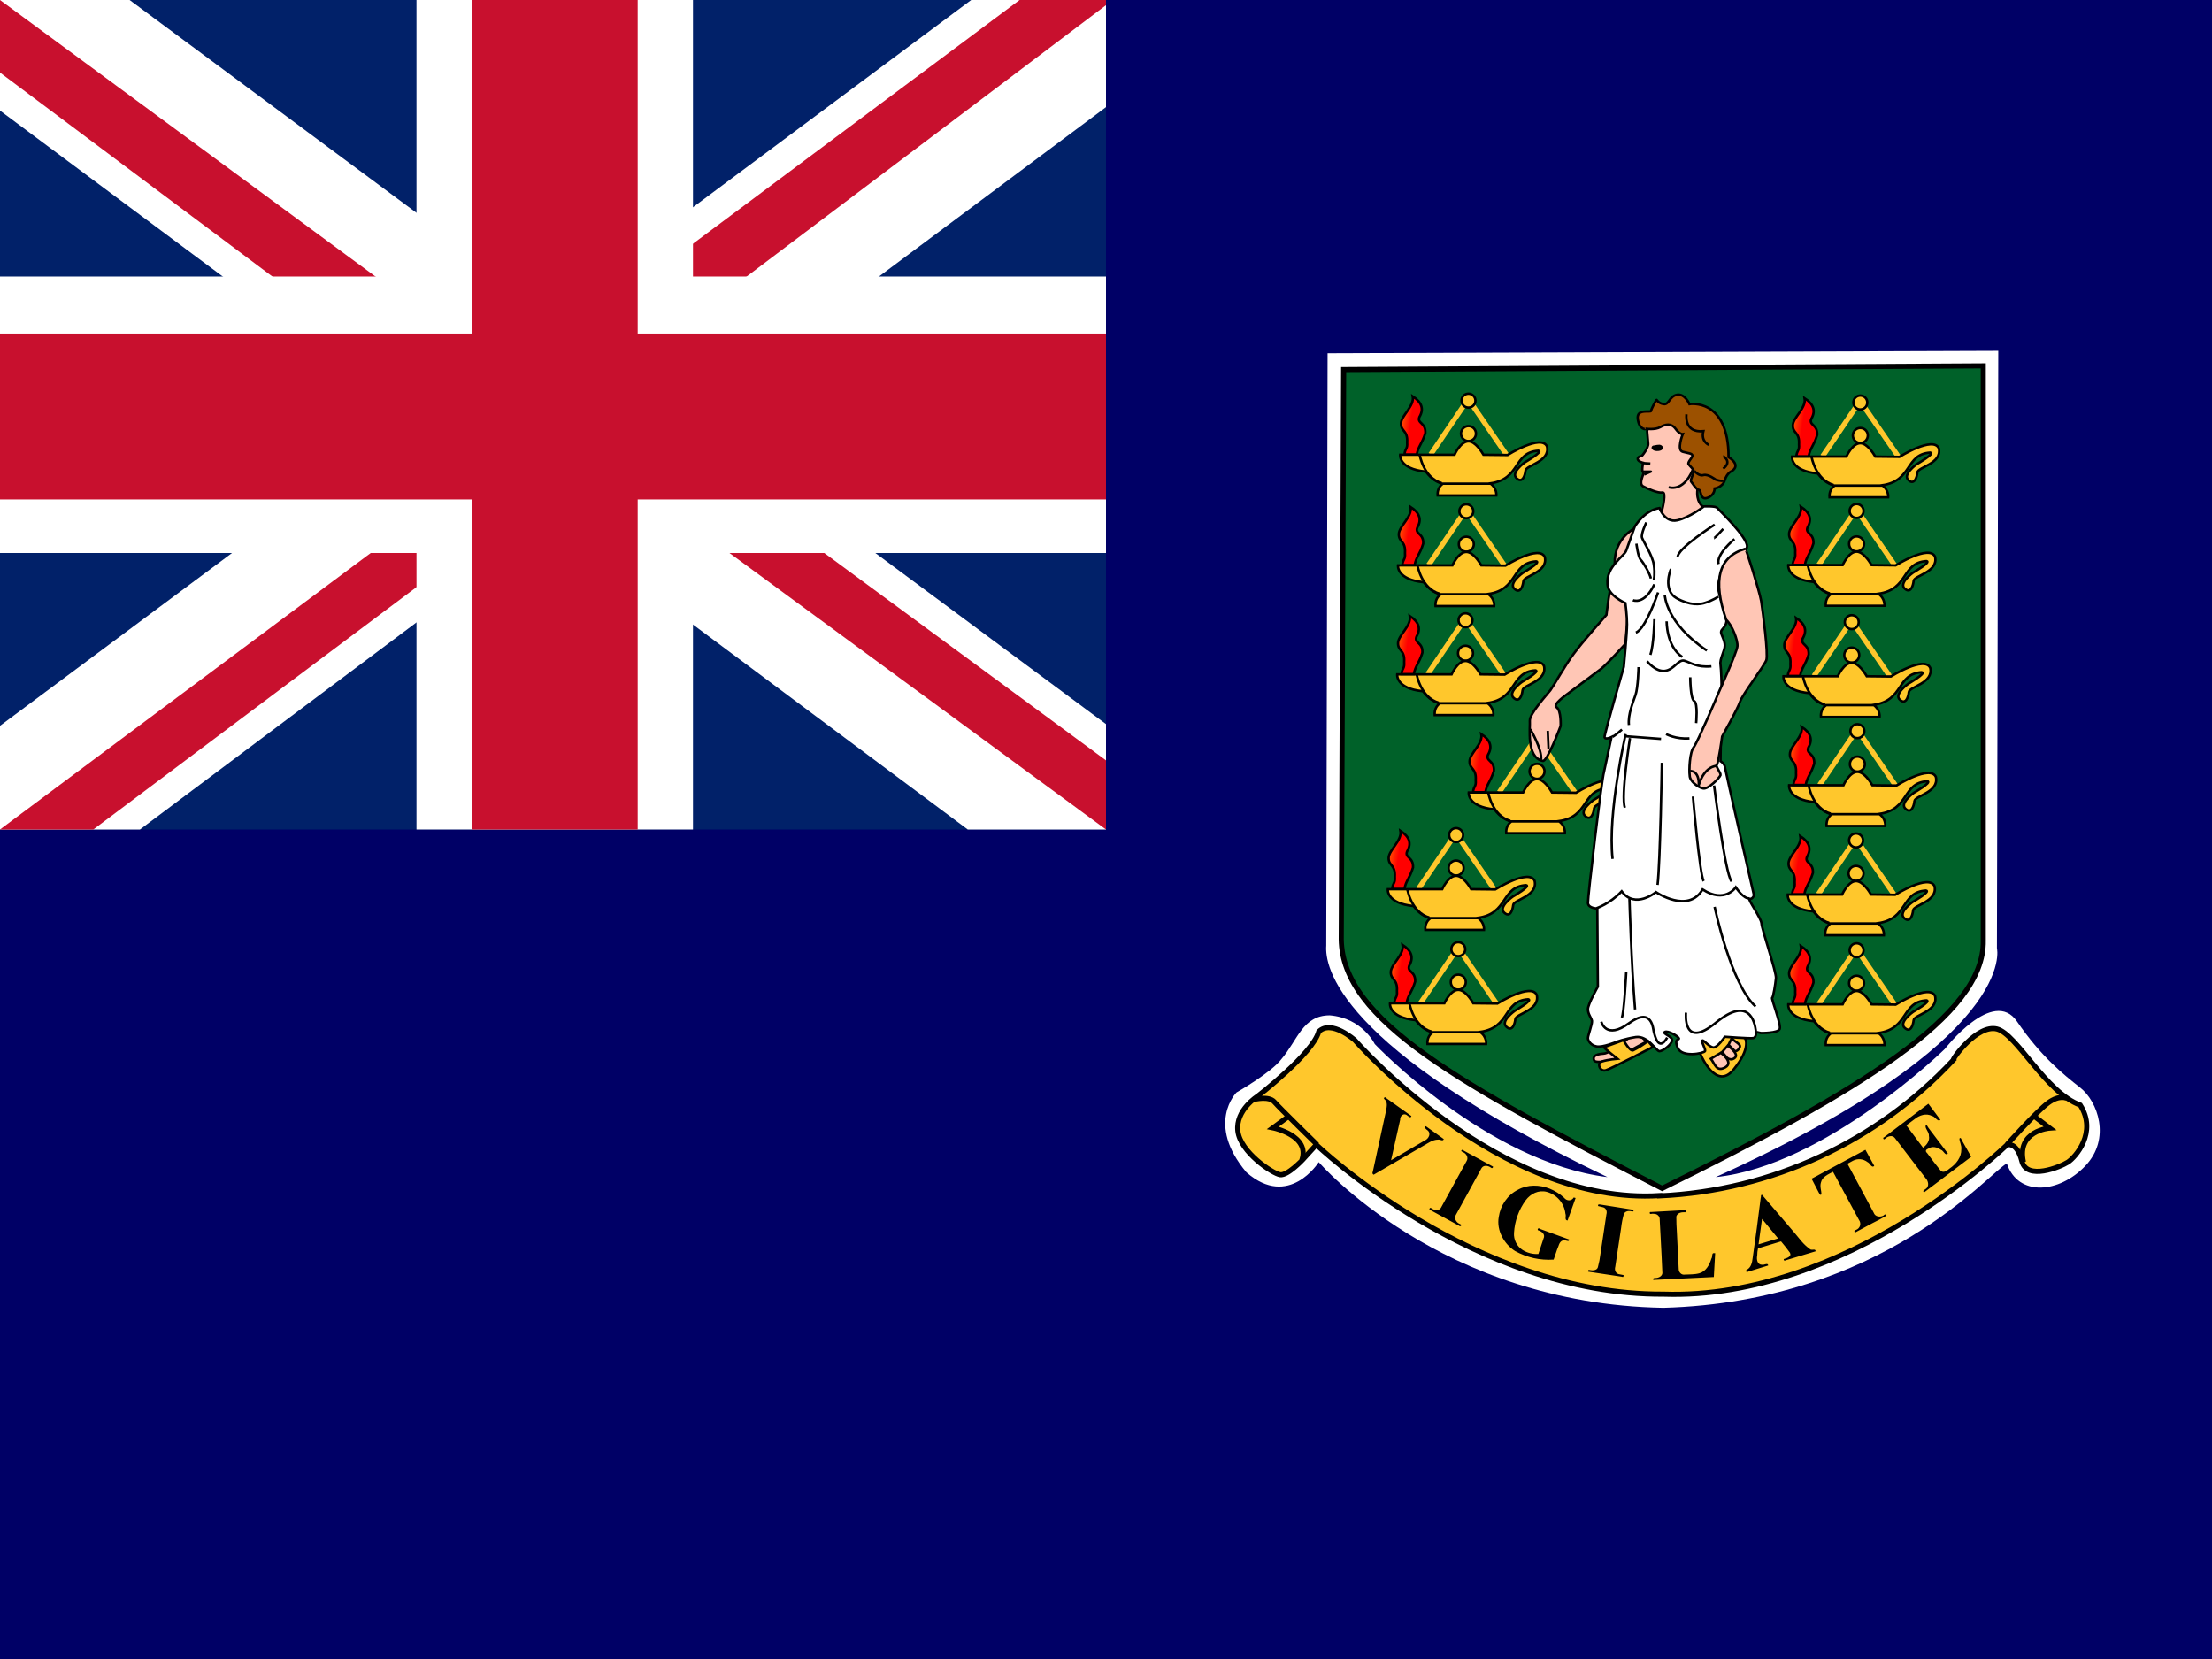
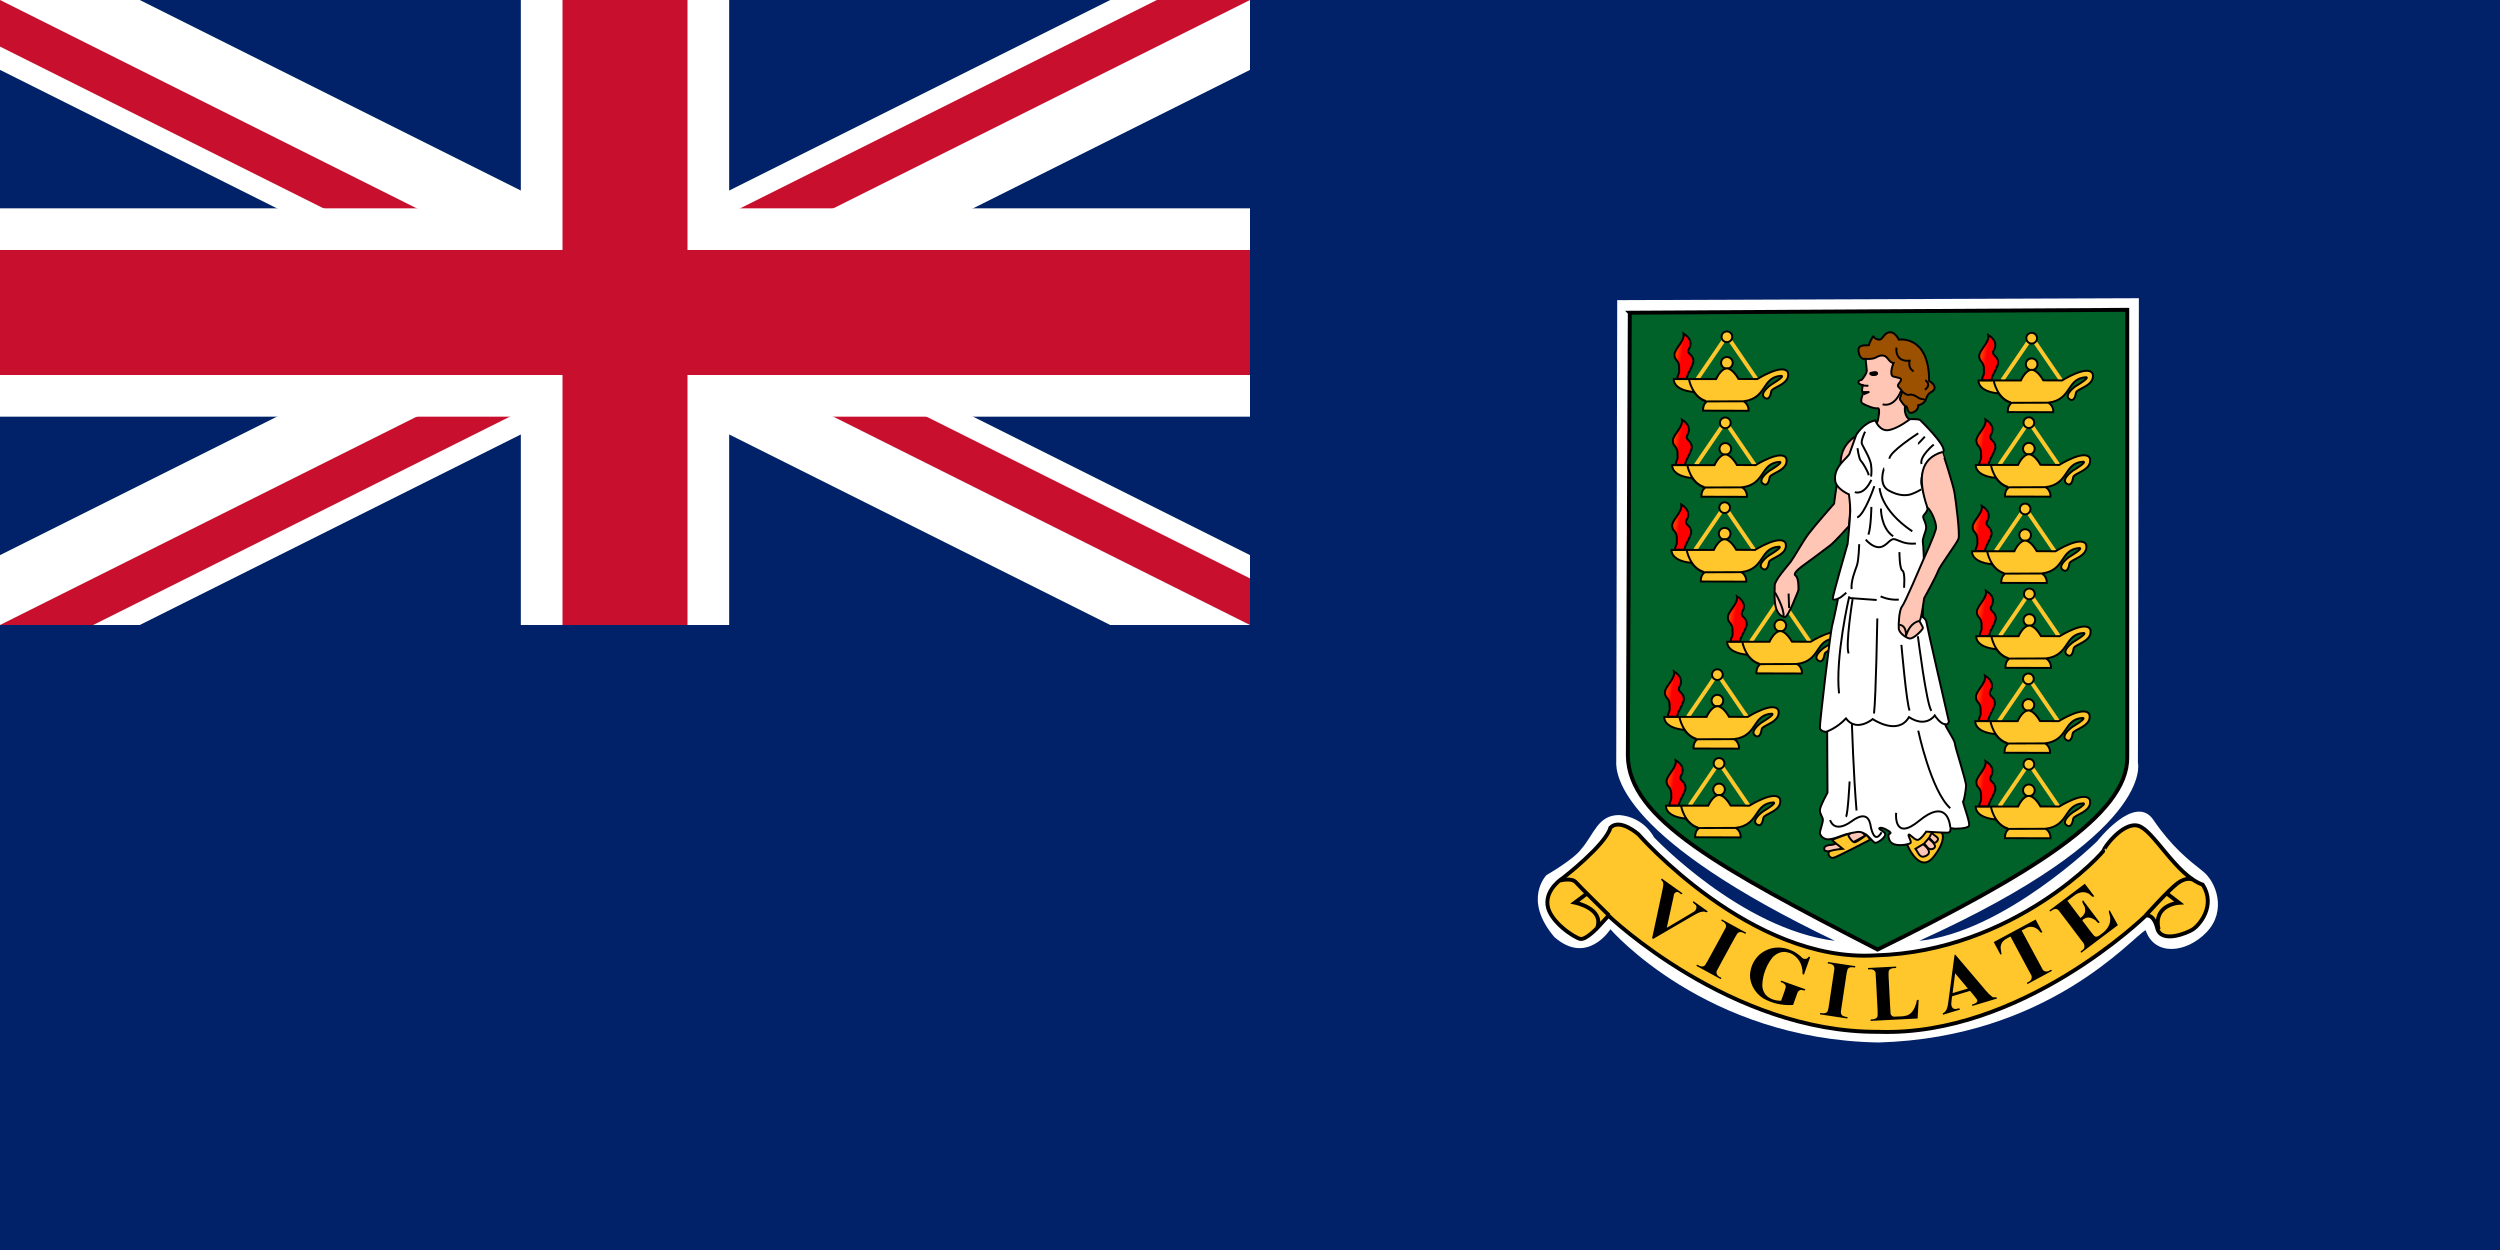
- <svg xmlns="http://www.w3.org/2000/svg" xmlns:xlink="http://www.w3.org/1999/xlink" id="flag-icons-vg" viewBox="0 0 640 480">
+ <svg xmlns="http://www.w3.org/2000/svg" xmlns:xlink="http://www.w3.org/1999/xlink" viewBox="0 0 1200 600">
  <defs>
-     <linearGradient id="vg-a" x1="103.1" x2="92.6" y1="111.3" y2="107.8" gradientTransform="matrix(.99614 0 0 2.25255 703.8 -75)" gradientUnits="userSpaceOnUse">
-       <stop offset="0" stop-color="red" />
-       <stop offset="1" stop-color="#ff0" />
+     <linearGradient id="b" gradientUnits="userSpaceOnUse" x1="103.083" y1="111.276" x2="92.551" y2="107.764" gradientTransform="matrix(.99614 0 0 2.25255 703.842 -75.047)">
+       <stop stop-color="red" offset="0" />
+       <stop stop-color="#ff0" offset="1" />
    </linearGradient>
+     <clipPath id="a">
+       <path d="M0 0v150h700v150H600zm600 0H300v350H0v-50z" />
+     </clipPath>
+     <clipPath id="d">
+       <path d="M0 0h1200v600H0z" />
+     </clipPath>
  </defs>
-   <path fill="#006" d="M0 0h640v480H0Z" />
-   <path fill="#012169" d="M0 0h320v240H0Z" />
-   <path fill="#fff" d="m37.5 0 122 90.5L281 0h39v31l-120 89.5 120 89V240h-40l-120-89.5L40.5 240H0v-30l119.5-89L0 32V0Z" />
-   <path fill="#c8102e" d="M212 140.5 320 220v20l-135.5-99.5Zm-92 10 3 17.5-96 72H0ZM320 0v1.5l-124.5 94 1-22L295 0ZM0 0l119.5 88h-30L0 21Z" />
-   <path fill="#fff" d="M120.5 0v240h80V0ZM0 80v80h320V80Z" />
-   <path fill="#c8102e" d="M0 96.5v48h320v-48zM136.5 0v240h48V0Z" />
-   <g transform="translate(-217.5 -9.4)scale(.77497)">
-     <path fill="#fff" d="m776.3 144 250.4-.9-.5 223s8.8 34-105 85.5c40.9-4.2 85.5-47.8 85.5-47.8s18.1-23.3 27-10.3 17.1 19.6 23.6 24.7 11.6 19 1.9 29.2c-9.8 10.3-25.1 11.6-29.3-.9-6.5 3.3-46.4 51.6-128.2 53.9C818.5 499 773 446 773 446s-11.1 17.7-27 3.8c-15.3-18.2-3.7-29.8-3.7-29.8s13-7.4 16.8-12.5c6-7 7.9-16.3 18-16.3 12.2 1 16.8 10.7 16.8 10.7s41.8 44.1 86.9 49.7c-101.7-48.8-105.5-79-105-86.4z" />
-     <path fill="#006129" stroke="#000" stroke-width="1.9" d="m782.3 150.1 238.8-1.4v214.6c.5 28-46.5 56.3-119.9 92.5-75.7-39-119.4-62.7-119.8-93z" />
-     <g id="vg-b" fill="#ffc72c" stroke="#000" stroke-width=".9">
-       <path fill="none" stroke="#ffc72c" stroke-width="1.9" d="m814.8 181.8 14-20.7 14.3 20.8" />
-       <path d="M831.7 174a2.8 2.8 0 1 1-5.6 0 2.8 2.8 0 0 1 5.6 0z" />
-       <path d="M817.4 197.1h21.9s.3-2.8-2.3-4.5c11.5-1.6 8.5-11.6 18-12.2 2 .3-5 4.3-5 4.3s-5.7 4-3 6.1c2 1.7 3-1 3.2-3s9.3-3.3 8-9c-2.1-4.7-14.7 3.2-14.7 3.2l-9-.1c-.6-1-3-5-5.6-5-3 0-5.2 5-5.2 5h-20.3s-.7 5.3 9.6 6.3c2.3 3 4.1 3.8 6.2 4.6q-2 1.6-1.8 4.3zm1.6-4.4h18.2" />
-       <path d="M810.7 182s1.4 8.5 8.2 10.5" />
-       <path fill="url(#vg-a)" d="M809.6 181.8c.6-3.2 1.9-3.8 3.2-8 .2-4-3.2-3.5-2.2-6q2.6-4.4-2.5-7.7c.7 3.7-4.4 7.2-4.4 10.2s2.6 2.4 2.3 7c.2 2.6-.7 2-1 4.5z" />
-       <path d="M831.5 161.7a2.6 2.6 0 1 1-5.2 0 2.6 2.6 0 0 1 5.2 0z" />
+   <path fill="#012169" d="M0 0h1200v600H0z" />
+   <path d="M0 0l600 300m0-300L0 300" stroke="#fff" stroke-width="60" clip-path="url(#d)" />
+   <path d="M0 0l600 300m0-300L0 300" stroke="#c8102e" stroke-width="40" clip-path="url(#a)" />
+   <path d="M300 0v350M0 150h700" stroke="#fff" stroke-width="100" />
+   <path d="M300 0v350M0 150h700" stroke="#c8102e" stroke-width="60" />
+   <path d="M0 300h600V0h600v600H0z" fill="#012169" />
+   <path fill="#fff" d="M776.26 144.068l250.401-.93-.465 222.993s8.827 33.913-104.992 85.48c40.882-4.181 85.48-47.85 85.48-47.85s18.119-23.228 26.946-10.22c8.826 13.007 17.188 19.511 23.692 24.621 6.504 5.11 11.614 19.048 1.859 29.268s-25.087 11.614-29.268-.93c-6.504 3.253-46.457 51.568-128.22 53.89-83.157-1.393-128.685-54.354-128.685-54.354s-11.15 17.654-26.945 3.717c-15.33-18.118-3.716-29.732-3.716-29.732s13.007-7.433 16.724-12.544c6.04-6.968 7.898-16.26 18.118-16.26 12.079.93 16.724 10.685 16.724 10.685s41.811 44.134 86.874 49.709c-101.736-48.783-105.453-78.98-104.988-86.413l.465-221.133z" />
+   <path fill="#006129" stroke="#000" stroke-width="1.887" d="M782.299 150.107l238.787-1.394v214.63c.465 27.874-46.457 56.213-119.858 92.449-75.724-39.024-119.394-62.716-119.858-92.913l.93-212.771z" />
+   <g id="c" fill="#ffc72c" stroke="#000" stroke-width=".944">
+     <path fill="none" stroke="#ffc72c" stroke-width="1.887" d="M814.794 181.829l14.095-20.701 14.164 20.744" />
+     <path d="M831.719 174.09a2.8 2.8 0 11-5.598.002 2.8 2.8 0 015.598-.002z" />
+     <path d="M817.444 197.119l21.852.062s.342-2.836-2.283-4.56c11.446-1.573 8.472-11.669 18.058-12.241 1.86.286-5.008 4.292-5.008 4.292s-5.779 4.078-3.147 6.152c2.09 1.646 3.004-1.001 3.29-3.004.286-2.003 9.3-3.29 8.012-9.014-2.146-4.72-14.736 3.148-14.736 3.148l-8.982-.05c-.56-1.008-3.035-5.05-5.592-5.07-3.033.111-5.17 5.12-5.17 5.12h-20.315s-.696 5.212 9.605 6.214c2.319 3.029 4.117 3.875 6.133 4.659-1.344 1.12-1.723 2.475-1.717 4.292zm1.573-4.435l18.2-.062m-26.536-10.669s1.456 8.513 8.176 10.529" />
+     <path fill="url(#b)" d="M809.561 181.841c.672-3.248 1.904-3.808 3.248-7.952.224-4.033-3.248-3.585-2.24-6.16 1.792-2.8.896-5.49-2.464-7.617.672 3.696-4.368 7.168-4.368 10.192 0 3.025 2.576 2.353 2.24 6.945.224 2.688-.672 2.016-.896 4.592h4.48z" />
+     <path d="M831.495 161.657a2.575 2.575 0 11-5.15.002 2.575 2.575 0 015.15-.002z" />
+   </g>
+   <use xlink:href="#c" x="-.772" y="41.304" />
+   <use xlink:href="#c" x="-1.089" y="82.013" />
+   <use xlink:href="#c" x="25.627" y="126.099" />
+   <use xlink:href="#c" x="-4.574" y="162.163" />
+   <use xlink:href="#c" x="-3.782" y="204.773" />
+   <use xlink:href="#c" x="146.28" y=".672" />
+   <use xlink:href="#c" x="144.936" y="41.218" />
+   <use xlink:href="#c" x="143.144" y="82.661" />
+   <use xlink:href="#c" x="145.16" y="123.431" />
+   <use xlink:href="#c" x="144.712" y="164.201" />
+   <use xlink:href="#c" x="144.936" y="205.195" />
+   <g fill="#ffc6b5" stroke="#000" stroke-width=".944">
+     <path fill="#ffc72c" d="M915.843 406.315s5.702 13.147 12.197 5.069c6.494-8.079 4.118-11.563 4.118-11.563l-14.573-7.92-4.276 9.028 2.534 5.386z" />
+     <path d="M928.357 404.572s.95.159 1.742-1.267-1.742-2.06-2.85-3.643l-1.268 2.534 2.376 2.376zm-32.948-3.485l-12.83 6.97s-6.337 1.267-6.812 0c-.475-1.268.159-2.376 3.485-2.535 3.327-.158 12.355-8.395 12.355-8.395l3.802 3.96zm.159-227.938s.317 3.01.475 4.594c.159 1.584-2.534 4.91-2.693 4.752s-1.425.158-1.267 1.108c.159.95 2.06 1.268 2.06 1.268s-.793 3.326 0 3.484c.791.159-2.06 4.277 0 5.386 2.059 1.109 5.543 2.534 7.127 2.218 1.584-.317 0 6.177 0 6.177l-4.435 9.504 24.394-2.534-5.069-8.079s-2.376-1.584-1.742-6.177c.633-4.594-.317-25.344-.317-25.344l-17.424-2.376-1.109 6.019zm-4.436 36.115s-7.92 3.643-7.603 13.464c-2.06 9.504-3.168 19.008-3.168 19.008s-9.346 10.613-12.197 14.415c-2.851 3.801-7.128 11.563-8.712 13.622-1.584 2.06-7.762 8.87-7.603 11.405.158 2.534-1.426 13.78 4.752 15.048 1.584.633 6.653-12.99 6.653-12.99s.316-5.86-1.426-6.969c-1.742-1.108 3.802-4.91 3.802-4.91s10.612-7.762 12.988-9.663c2.376-1.9 8.87-9.187 8.87-9.187l3.644-43.243z" />
+     <path fill="#fff" d="M900.161 201.82s2.06 5.544 6.653 4.594c4.594-.95 9.98-5.228 9.98-5.228s4.276-.158 4.91.476c.633.633 11.563 11.246 11.246 14.572-.317 3.327-5.069 2.376-6.811 4.594-1.743 2.218-4.594 7.762-3.802 11.88.792 4.119 3.168 9.504 2.851 11.563-.316 2.06-2.059 2.693-2.059 3.802s1.426 3.01 1.426 5.069c0 2.06-1.901 5.069-1.584 7.128.317 2.06.475 8.078.475 8.078l-.475 27.879s1.584.95 1.742 2.534c.159 1.584 10.771 47.679 10.771 47.679s-.475 1.425-1.584 1.267c-1.108-.159 4.277 7.128 4.436 9.187.158 2.06 5.544 18.216 5.385 20.434-.158 2.217-.95 7.128-1.425 7.286-.476.158 3.484 10.138 2.85 11.722-.633 1.584-7.127 1.425-7.127 1.425l-1.743-.316s.159 2.059-1.108 2.217-10.613-.475-10.613-.475-2.693 4.118-4.277 3.96c-1.584-.158-3.643-3.01-4.119-2.534-.475.475 1.426 3.167.95 3.96-.474.792-8.553 2.534-10.137-1.268-1.584-3.801.95-2.85.476-3.643-.476-.792-4.119-2.851-5.228-2.217-1.109.633 2.852 1.584 2.693 3.168-.158 1.584-3.485 3.96-4.752 3.96s-4.277-5.861-8.712-5.228c-4.435.634-7.286 1.743-7.286 1.743s-5.228 2.217-7.445 1.742c-2.218-.475-3.168-2.218-3.168-3.168 0-.95 1.584-5.069 1.425-6.336s-1.425-2.534-1.425-4.435c0-1.9 3.643-8.395 3.643-8.395l-.158-29.146s-3.327 0-3.485-2.06 5.069-46.094 5.86-48.945c.793-2.851 2.852-12.989 2.852-12.989s-2.376 1.109-2.535 0c-.158-1.109 7.128-26.294 7.128-26.294s1.268-12.514 1.268-15.84c0-3.327-.634-7.92-.634-7.92s-6.503-2.753-6.653-6.97c-.595-6.709 6.178-10.454 6.97-12.672l3.168-8.87s3.485-6.02 9.187-6.97z" />
+     <path fill="#ffc72c" d="M897.785 402.988s-15.365 8.079-17.582 8.712c-2.218.634-3.644-2.693-1.426-3.326 2.218-.634 5.702-.95 5.702-.95s-5.227-4.12-5.068-4.278c.158-.158 7.128-2.692 7.286-2.692s2.218 4.118 3.643 3.801c1.426-.317 5.544-3.484 5.544-3.484s2.218 2.534 1.901 2.217z" />
+     <path d="M919.432 407.423c1.453 1.874 2.02 5.123 5.347 3.222 3.327-1.9-1.704-5.428-1.704-5.428l-3.643 2.206z" />
+     <path d="M925.505 407.106s1.584 1.267 3.01-.158-2.852-4.436-2.852-4.436l-2.059 2.376 1.901 2.218zm6.812-190.146c.158 0 5.227 15.682 5.86 19.642.634 3.96 2.694 19.8 1.902 22.017-.792 2.218-8.87 12.83-9.821 15.523-.95 2.693-6.653 12.99-6.653 12.99s-1.426 10.137-2.06 10.612c-.633.476 1.636 2.964 1.426 3.802-.314.943-4.593 5.386-6.494 4.91-1.9-.475-4.91-2.693-5.069-4.752s.158-8.87 1.584-10.612c1.426-1.743 8.87-19.325 9.346-20.434.475-1.109 6.81-14.89 6.97-17.266.158-2.376-1.972-7.87-4.212-9.886-4.985-14.673-3.026-23.522 7.221-26.546z" />
+     <path fill="#9c5100" d="M895.092 172.199s3.485.475 5.386-.634c1.9-1.108 4.118-1.584 5.702.634 1.584 2.218 2.693 2.06 2.693 2.06s-2.376 5.86 0 6.494c2.376.633 3.485.633 3.643 1.425.159.792-2.06 2.535-1.426 3.327.634.792 1.743 1.742 1.901 2.376.159.633-1.425 3.326-.95 3.96.475.633 1.9 3.168 2.851 3.168.95 0 .317 3.96 3.168 3.01s2.693-3.486 2.693-3.486 3.01-.475 3.802-3.168c.791-2.692 2.692-3.326 2.692-3.326s3.802-2.06-1.267-5.227c0-22.176-14.573-19.8-14.573-19.8s-1.742-3.96-4.593-3.485-3.01 3.802-5.07 3.485c-2.058-.317-2.533-1.743-2.692-1.584-.158.158-1.9 3.326-1.9 4.118 0 .792-5.545-1.109-5.07 3.01.476 4.118 3.168 3.96 3.01 3.643z" />
+     <g fill="none">
+       <path d="M920.753 207.997s-14.098 9.029-13.78 12.197m16.948-10.613s-3.168 3.485-3.326 3.485m7.603.317s-6.97 5.702-5.86 9.346m-27.087-15.524s-2.06 4.277-1.584 5.702c.475 1.426 3.96 6.812 4.435 10.138.475 3.326 0 5.703 0 5.703m-6.494-13.623s.634 5.069 1.584 6.02c.95.95 3.485 5.226 3.802 6.969m-6.653 8.078s4.118 2.06 7.92-5.86m6.177-5.544c-.158 0-3.01 7.762 2.06 10.613 5.068 2.851 8.87 2.534 11.087 1.742 2.218-.792 4.594-2.217 4.594-2.217m-19.958-.634s.317 10.455 15.682 20.75m-15.049-10.93s-.158 9.187 5.86 13.306m-9.028-24.077s-4.594 13.622-8.237 15.048m6.812-5.069s-.158 9.82-1.426 13.306m-1.267 2.376s3.168 3.96 6.653 3.643c3.485-.316 4.91-4.435 7.286-3.801 2.376.633 4.594 2.534 10.138 2.059m-7.92 4.118s0 8.078 1.426 8.87.792 8.237.792 8.237M892.4 261.22s-.158 7.603-1.109 10.296c-.95 2.693-2.851 7.287-2.534 11.247m-6.02 4.434c.792-.317 3.485-2.693 3.485-2.693m1.426 1.743s-6.811 29.146-4.91 46.57m6.494-45.144s-3.485 21.86-1.9 25.978m.157-26.612c.158 0 13.306.95 13.306.95m1.901-1.742s3.643 1.9 8.712 1.584m-10.296 9.029s-.634 37.383-1.584 45.62m21.067-37.067s4.118 32.789 6.494 35.798m-14.414-31.679s2.534 28.987 3.96 31.522m-39.917 10.137s4.91-1.584 9.345-6.336c5.07 6.811 12.831.317 12.831.317s12.038 8.237 17.424-.95c8.237 5.385 12.355-.793 12.355-.793s3.01 4.594 5.228 4.119m-13.148 3.168s6.178 28.987 15.365 37.224m-47.203-40.234s.792 24.235 2.218 41.342m-3.327-13.938s-.792 15.84-1.743 16.949m-7.603 1.583s1.742 6.811 10.454.475 8.87 2.376 9.188 3.327c.316.95 1.742 7.761 5.068 2.059m6.971-9.345s-1.426 14.097 11.088 3.801c12.514-10.295 14.573-.158 14.89 3.01m-25.82-230.156s-1.109 6.97 6.336 6.336c-.95 3.802 1.9 5.069 1.9 5.069m5.545 4.277c.159 0 3.326 2.06-.158 4.594m-10.613.95s1.584 1.9 3.326 1.426c1.743-.475 4.594 1.742 4.594 1.742s2.376.792 2.693.317m-20.276 2.534s5.386 2.06 8.87-6.494m-18.849-2.535l3.168.158m-38.312 99.737l.248 6.942m-6.758-7.457s4.45 7.443 4.079 11.41" />
+       <path stroke-linejoin="round" d="M894.142 188.197h2.851l-2.534 1.109m17.206 110.656s3.328-.35 3.223 5.206c2.125-6.902 6.446-7.066 6.446-7.066" />
+       <path stroke-width="1.699" stroke-linejoin="round" d="M898.102 179.327c.475 0 2.217-.634 2.534-.158.317.475-1.9.792-2.534.158z" />
    </g>
-     <use xlink:href="#vg-b" width="100%" height="100%" x="-.8" y="41.3" />
-     <use xlink:href="#vg-b" width="100%" height="100%" x="-1.1" y="82" />
-     <use xlink:href="#vg-b" width="100%" height="100%" x="25.6" y="126.1" />
-     <use xlink:href="#vg-b" width="100%" height="100%" x="-4.6" y="162.2" />
-     <use xlink:href="#vg-b" width="100%" height="100%" x="-3.8" y="204.8" />
-     <use xlink:href="#vg-b" width="100%" height="100%" x="146.3" y=".7" />
-     <use xlink:href="#vg-b" width="100%" height="100%" x="144.9" y="41.2" />
-     <use xlink:href="#vg-b" width="100%" height="100%" x="143.1" y="82.7" />
-     <use xlink:href="#vg-b" width="100%" height="100%" x="145.2" y="123.4" />
-     <use xlink:href="#vg-b" width="100%" height="100%" x="144.7" y="164.2" />
-     <use xlink:href="#vg-b" width="100%" height="100%" x="144.9" y="205.2" />
-     <g fill="#ffc6b5" stroke="#000" stroke-width=".9">
-       <path fill="#ffc72c" d="M915.8 406.3s5.7 13.2 12.2 5c6.5-8 4.2-11.5 4.2-11.5l-14.6-7.9-4.3 9z" />
-       <path d="M928.4 404.6s1 .1 1.7-1.3c.8-1.4-1.7-2-2.9-3.6l-1.2 2.5zm-33-3.6-12.8 7s-6.4 1.3-6.8 0c-.5-1.2.1-2.3 3.5-2.5 3.3-.1 12.3-8.4 12.3-8.4l3.8 4zm.2-227.9.4 4.6c.2 1.6-2.5 5-2.6 4.8s-1.5.2-1.3 1.1 2 1.3 2 1.3-.7 3.3 0 3.5c.8.1-2 4.2 0 5.3 2.1 1.1 5.6 2.6 7.2 2.3s0 6.1 0 6.1l-4.5 9.5 24.4-2.5-5-8s-2.4-1.7-1.8-6.3c.7-4.5-.3-25.3-.3-25.3l-17.4-2.4zm-4.5 36.2s-7.9 3.6-7.6 13.4c-2 9.5-3.1 19-3.1 19s-9.4 10.6-12.2 14.5c-2.9 3.8-7.2 11.5-8.7 13.6-1.6 2-7.8 8.8-7.7 11.4.2 2.5-1.4 13.8 4.8 15 1.6.7 6.7-13 6.7-13s.3-5.8-1.5-7c-1.7-1 3.8-4.8 3.8-4.8l13-9.7c2.4-2 8.9-9.2 8.9-9.2z" />
-       <path fill="#fff" d="M900.2 201.8s2 5.6 6.6 4.6 10-5.2 10-5.2 4.3-.2 4.9.5 11.6 11.2 11.2 14.5c-.3 3.4-5 2.4-6.8 4.6s-4.6 7.8-3.8 12c.8 4 3.2 9.4 2.9 11.5s-2 2.7-2 3.8 1.4 3 1.4 5c0 2.1-2 5.1-1.6 7.2.3 2 .4 8 .4 8l-.4 28s1.6.9 1.7 2.5c.2 1.5 10.8 47.6 10.8 47.6s-.5 1.5-1.6 1.3 4.3 7.1 4.4 9.2 5.6 18.2 5.4 20.4-1 7.2-1.4 7.3c-.5.2 3.5 10.2 2.8 11.7-.6 1.6-7 1.5-7 1.5l-1.8-.4s.1 2.1-1.1 2.3-10.6-.5-10.6-.5-2.7 4.1-4.3 4c-1.6-.2-3.7-3-4.1-2.6-.5.5 1.4 3.2 1 4-.6.8-8.6 2.5-10.2-1.3s1-2.8.4-3.6c-.4-.8-4-2.9-5.2-2.3-1 .7 2.9 1.6 2.7 3.2s-3.5 4-4.7 4-4.3-5.9-8.8-5.3c-4.4.7-7.2 1.8-7.2 1.8s-5.3 2.2-7.5 1.7c-2.2-.4-3.2-2.2-3.2-3.1 0-1 1.6-5.1 1.5-6.4-.2-1.2-1.5-2.5-1.5-4.4s3.7-8.4 3.7-8.4l-.2-29.2s-3.3 0-3.5-2c-.1-2 5.1-46.1 6-49l2.8-13s-2.4 1.2-2.6 0c-.1-1 7.2-26.2 7.2-26.2s1.2-12.6 1.2-15.9-.6-7.9-.6-7.9-6.5-2.8-6.7-7c-.6-6.7 6.2-10.4 7-12.6l3.2-9s3.5-6 9.2-6.9z" />
-       <path fill="#ffc72c" d="M897.8 403s-15.4 8-17.6 8.7-3.6-2.7-1.4-3.3c2.2-.7 5.7-1 5.7-1s-5.2-4.1-5-4.3l7.2-2.6c.2 0 2.2 4 3.6 3.8a31 31 0 0 0 5.6-3.5z" />
-       <path d="M919.4 407.4c1.5 1.9 2 5.1 5.4 3.2 3.3-1.9-1.7-5.4-1.7-5.4z" />
-       <path d="M925.5 407.1s1.6 1.3 3-.2c1.4-1.4-2.8-4.4-2.8-4.4l-2.1 2.4zm6.8-190.1c.2 0 5.2 15.6 5.9 19.6.6 4 2.7 19.8 1.9 22s-8.9 12.8-9.8 15.5-6.7 13-6.7 13-1.4 10.2-2 10.6 1.6 3 1.4 3.8c-.3 1-4.6 5.4-6.5 5s-5-2.7-5-4.8c-.3-2 0-8.9 1.5-10.6 1.4-1.8 8.9-19.3 9.3-20.4.5-1.2 6.8-15 7-17.3s-2-7.9-4.2-9.9c-5-14.7-3-23.5 7.2-26.5z" />
-       <path fill="#9c5100" d="M895 172.2s3.6.5 5.5-.6 4.1-1.6 5.7.6 2.7 2 2.7 2-2.4 6 0 6.6c2.3.6 3.5.6 3.6 1.4s-2 2.5-1.4 3.3 1.7 1.7 1.9 2.4-1.4 3.3-1 4c.5.6 2 3.1 2.9 3.1 1 0 .3 4 3.2 3 2.8-1 2.7-3.5 2.7-3.5s3-.4 3.8-3.1 2.6-3.4 2.6-3.4 3.8-2-1.2-5.2c0-22.2-14.6-19.8-14.6-19.8s-1.7-4-4.6-3.5-3 3.8-5 3.5c-2.1-.3-2.6-1.7-2.7-1.6-.2.2-2 3.4-2 4.1 0 .8-5.5-1-5 3 .5 4.2 3.2 4 3 3.7z" />
-       <g fill="none">
-         <path d="M920.8 208s-14.1 9-13.8 12.2m17-10.6s-3.2 3.5-3.4 3.5m7.6.3s-7 5.7-5.9 9.3m-27-15.5s-2.1 4.3-1.6 5.7 4 6.8 4.4 10.1c.5 3.4 0 5.7 0 5.7m-6.5-13.6s.6 5 1.6 6 3.5 5.3 3.8 7m-6.7 8.1s4.2 2 8-5.9m6.1-5.5c-.1 0-3 7.7 2.1 10.6s8.9 2.5 11 1.7c2.3-.7 4.7-2.2 4.7-2.2m-20-.6s.3 10.4 15.7 20.7m-15-10.9s-.2 9.2 5.8 13.3m-9-24.1s-4.6 13.7-8.3 15m6.9-5s-.2 9.8-1.5 13.3m-1.2 2.4s3.1 4 6.6 3.6 5-4.4 7.3-3.8c2.4.7 4.6 2.6 10.1 2.1m-7.9 4.1s0 8.1 1.5 8.9c1.4.8.7 8.2.7 8.2m-21.5-20.9s-.2 7.6-1.1 10.3-2.9 7.3-2.5 11.3m-6.1 4.4c.8-.3 3.5-2.7 3.5-2.7m1.4 1.7s-6.8 29.2-4.9 46.6m6.5-45.1s-3.5 21.8-1.9 26m.2-26.7 13.3 1m1.9-1.8s3.6 2 8.7 1.6m-10.3 9.1s-.6 37.3-1.6 45.6m21.1-37.1s4.1 32.8 6.5 35.8m-14.4-31.7s2.5 29 4 31.6m-40 10.1s5-1.6 9.4-6.3c5 6.8 12.8.3 12.8.3s12 8.2 17.4-1c8.3 5.4 12.4-.8 12.4-.8s3 4.6 5.2 4.1m-13.1 3.2s6.1 29 15.3 37.2" />
-         <path d="M889 347.7s.7 24.2 2.1 41.3m-3.3-13.9s-.8 15.8-1.7 17m-7.6 1.5s1.7 6.9 10.4.5c8.7-6.3 8.9 2.4 9.2 3.3.3 1 1.7 7.8 5 2.1m7-9.3s-1.4 14 11.1 3.8c12.5-10.3 14.6-.2 15 3m-25.9-230.2s-1.1 7 6.3 6.3c-1 3.9 2 5.1 2 5.1m5.4 4.3c.2 0 3.4 2 0 4.6m-10.7.9s1.6 2 3.3 1.5c1.8-.5 4.6 1.7 4.6 1.7s2.4.8 2.7.3m-20.3 2.5s5.4 2.1 9-6.4m-18.9-2.6 3.1.2M858.5 285l.3 6.9m-6.8-7.5s4.5 7.5 4 11.4" />
-         <path stroke-linejoin="round" d="M894.1 188.2h2.9l-2.5 1.1M911.7 300s3.3-.4 3.2 5.2c2.1-7 6.4-7.1 6.4-7.1" />
-         <path stroke-linejoin="round" stroke-width="1.7" d="M898.1 179.3c.5 0 2.2-.6 2.5-.1.4.4-1.9.8-2.5.1z" />
-       </g>
-     </g>
-     <g fill="none" stroke="#000" stroke-width="1.9">
-       <path fill="#ffc72c" d="M900.3 458.6a160 160 0 0 0 109.6-50.7c-.4-.4 8.9-13.4 16.3-11.6s18.1 23.7 31.1 28.4c6.5 10.2-1.8 19.5-4.6 21.3s-15.4 7-17.2-.4c-1.9-7.5-5.6-6-5.6-6s-59.5 58-128.2 55.7c-71 .4-129.6-55.8-129.6-55.8l-5.1 5.6s-5.6 6-8.4 5.6-14.9-8.4-15.8-16.3 7.4-13 7.4-13 20.5-15.8 22.8-24.1c4.7-4.7 13.5 3.2 13.5 3.2s53.9 61.8 113.8 58z" />
-       <path d="M748.9 422.6s5.5-1.4 7.5.9 16 16 16 16" />
-       <path d="m761.5 429.1-5.6 4.1s14 2.8 10.8 12m285.6-23s-2.7-1.5-7 1.7c-4.4 3.3-15.3 15.5-15.3 15.5" />
-       <path d="m1039.9 428.7 6 4.6s-12.5.9-9.8 12.7" />
-     </g>
-     <path d="M819.7 437.4c-.4 1-1.4 0-2.2.2-2 0-3.8 1.4-5.6 2.4l-18.4 10.7q-.7-.4-.3-1.2l5-23c.2-1.3.6-3-.7-4-.5-.4.3-1.1.7-.4l9.4 6.7c-.3.9-.9.2-1.4-.1-1.3-1.3-2.9-.1-2.8 1.5l-3.4 15.1 12.6-7.4c1.4-.6 2.5-2.6 1-3.8-.6-.4-1.6-1.3-.6-1.5zm6.6 32q-.3.9-1 .3l-11-6q.1-1 .9-.4c1 .7 2.6 1 3.4-.2l4-7.3 5.6-10.2c.8-1.3-.1-2.8-1.3-3.3-.4-.2-1-.4-.5-.8.2-.3.8.3 1.1.4l10.6 5.8q-.2.9-.9.3c-1-.7-2.6-1-3.4.2l-4 7.3-5.6 10.2c-.8 1.2.1 2.8 1.3 3.3zm42.6-10-3 8.4c-1.3-.1-.4-1.7-.8-2.5a9.5 9.5 0 0 0-7-8.2c-3-.8-6 .7-7.8 3.1a23 23 0 0 0-4.4 12.2 7 7 0 0 0 3.2 6.4 10 10 0 0 0 5.9 1.5l2.1-6.3c.3-1.4-1.2-2.3-2.3-2.6-.2-.4.2-1 .7-.5l11 4c0 1.3-1.6-.2-2.5.4-1.3.5-1.4 2.1-2 3.3l-1.3 3.8q-7.6.5-14.4-3.2c-4.1-2.6-7-7.7-6.1-12.7.6-4.3 3.3-8.3 7.2-10.2 3.6-2 8-1.9 11.8-.4q3 1.2 5.4 3.4c1 1.3 2.8 1.3 3.6-.1zm17.9 28.8c0 .4 0 .9-.6.6l-12.6-1.9q-.1-.9.6-.6c1 .2 2.6.2 3-1q.7-2.6 1-5.2l2.2-14.6c.3-1 0-2.2-1.1-2.6l-2-.5q-.2-.7.6-.6l12.6 2q.2.8-.6.6c-1-.3-2.5-.2-3 1q-.7 2.5-1 5.1l-2.2 14.6c-.3 1 0 2.3 1.2 2.7l2 .4zM921 480l-.5 8.9-22.6 1.1q-.2-.8.6-.7c1.1 0 2.6-.5 2.8-1.8l-.3-6.6-.7-13.4c.1-1.3-1-2.3-2.3-2.2-.4-.2-1.5.4-1.4-.3-.2-.6.7-.3 1-.4l12.6-.7q.2 1-.7.8c-1.1 0-2.6.2-3 1.6q0 2.9.2 5.7l.7 14c0 1.1 1 2.2 2.2 2 1.8-.1 3.7 0 5.5-.5 2.5-.7 3.8-3.2 4.5-5.5.5-.6 0-2.2 1-2zm17.5-21.8c-.6 0-.3.8-.5 1.2q-1.4 11.3-3 22.4c-.2 1.7-.6 3.6-2.2 4.4-.6.3-.1 1.2.5.7l7.5-2.3c-.1-1.2-1.6 0-2.4-.3-1.7 0-2-2.1-1.7-3.4q0-1.4.3-2.7l8.6-2.6q1.7 2 3.3 4.2c.8 1.4-1 2-2 2.3-.6 0-.2 1 .3.6l11.3-3.4c0-1.3-1.6 0-2.3-1-2.2-1.5-3.7-3.7-5.4-5.7zm0 9 6 7.3-7.3 2.2zm38.6-25.8 3.3 6c-1 1-1.6-1.1-2.5-1.4a5 5 0 0 0-5.5-.5l-2 1.1 9.8 18.3c.5 1.5 2.4 1.8 3.7 1q.7-.8 1 .1-2.5 1.5-5.2 2.8l-6.5 3.5q-.6-.7.4-1a2.4 2.4 0 0 0 1.1-3.7l-9.7-18c-1.8 1-4 1.8-4.5 4-.5 1.5.2 3.2.2 4.4-.5.6-.7-.2-1-.6l-2.7-5.2zm15.3-9.1 6.2 8.3c1.4-1 2.6-2.6 2.2-4.4.2-1.4-1.8-3-1.1-4 .4-.2.7.8 1 1.1l7.2 9.5c-1 1-1.6-1.1-2.6-1.4-1.4-1-3.3-1.5-4.8-.4q-1.5.6-.3 1.7 2.4 3.3 5 6.5c1 1 2.4 0 3.3-.8 2.4-1.6 4.5-4.2 4.4-7.2.2-1.4-.7-2.8-.7-4 .6-.7.7.4 1 .8l3.4 6-17.6 13.3c-.7-.5 0-.9.5-1.2 1.6-1 1.1-3.1 0-4.2L988.1 437c-1-1.3-2.8-.6-3.7.3-.5.6-1-.5-.3-.6l16.5-12.5 4.5 6c-1 1-2-1.3-3.1-1.4-2.2-1.2-4.8-.3-6.6 1.2l-3.1 2.3" />
  </g>
+   <g fill="none" stroke="#000" stroke-width="1.887">
+     <path fill="#ffc72c" d="M900.299 458.579c66.898-1.858 110.102-50.173 109.638-50.638-.465-.464 8.827-13.472 16.26-11.614 7.433 1.858 18.118 23.693 31.126 28.338 6.504 10.22-1.859 19.512-4.646 21.37-2.787 1.859-15.33 6.97-17.189-.464-1.858-7.433-5.575-6.04-5.575-6.04s-59.464 58.071-128.22 55.749c-71.078.464-129.614-55.748-129.614-55.748l-5.11 5.574s-5.575 6.04-8.362 5.575c-2.787-.464-14.866-8.362-15.795-16.26-.93-7.897 7.433-13.007 7.433-13.007s20.44-15.796 22.764-24.158c4.645-4.646 13.472 3.252 13.472 3.252s53.89 61.787 113.819 58.07z" />
+     <path d="M748.855 422.646s5.528-1.474 7.555.83c2.027 2.302 15.938 15.938 15.938 15.938" />
+     <path d="M761.477 429.095l-5.528 4.146s13.912 2.763 10.78 11.885m285.611-22.941s-2.764-1.474-7.094 1.75c-4.33 3.225-15.294 15.479-15.294 15.479" />
+     <path d="M1039.9 428.727l5.989 4.607s-12.53.829-9.766 12.714" />
+   </g>
+   <path d="M819.664 437.396c-.362 1.052-1.321-.029-2.117.183-2.094.079-3.834 1.445-5.628 2.377l-18.407 10.731c-.62-.203-.473-.704-.322-1.206 1.636-7.663 3.335-15.313 4.925-22.986.264-1.342.69-3.01-.606-3.986-.551-.376.301-1.14.655-.446l9.41 6.71c-.302.885-.837.265-1.372-.094-1.303-1.253-2.873-.095-2.835 1.488-1.119 5.052-2.21 10.11-3.318 15.165 4.165-2.476 8.378-4.874 12.506-7.412 1.474-.656 2.56-2.631 1.029-3.855-.582-.343-1.544-1.28-.585-1.422l6.665 4.753zm6.611 31.986c-.168.572-.466.698-.922.286l-11.074-6.056c.167-.572.466-.698.922-.286 1 .68 2.634.938 3.363-.255 1.466-2.35 2.701-4.839 4.06-7.253 1.845-3.42 3.769-6.8 5.559-10.248.856-1.222-.1-2.728-1.298-3.251-.405-.217-1.001-.378-.49-.864.247-.304.772.345 1.13.423l10.617 5.806c-.168.572-.467.698-.923.286-1-.68-2.642-.94-3.38.245-1.465 2.351-2.7 4.84-4.058 7.254-1.847 3.42-3.77 6.8-5.56 10.248-.855 1.23.097 2.747 1.314 3.26l.74.405zm42.609-9.994l-3.007 8.443c-1.232-.13-.413-1.708-.796-2.54-.44-3.8-3.243-7.347-7.06-8.16-2.92-.795-6 .708-7.715 3.082-2.59 3.537-4.165 7.853-4.387 12.235-.148 2.49.995 5.046 3.17 6.357 1.723 1.136 3.817 1.593 5.863 1.536.722-2.13 1.586-4.215 2.187-6.381.247-1.41-1.21-2.26-2.375-2.583-.181-.41.27-.912.745-.472l11.037 3.932c-.132 1.358-1.667-.109-2.517.433-1.36.522-1.476 2.157-1.991 3.34l-1.345 3.775c-4.946.35-10.044-.696-14.348-3.186-4.185-2.637-7.015-7.728-6.192-12.722.638-4.274 3.301-8.277 7.242-10.165 3.62-1.924 8.037-1.916 11.796-.392 2.055.693 3.83 1.964 5.42 3.41.964 1.3 2.829 1.303 3.62-.175l.653.233m17.952 28.813c-.022.449-.072.86-.61.61l-12.638-1.915c.023-.449.073-.86.61-.61 1.096.224 2.564.206 3.093-.976.535-1.688.642-3.476.95-5.215.723-4.856 1.495-9.706 2.186-14.567.268-1.048-.09-2.233-1.175-2.64-.614-.29-1.299-.334-1.96-.444.023-.45.073-.86.61-.61l12.638 1.915c-.022.449-.072.86-.61.609-1.101-.227-2.563-.197-3.111.974-.535 1.688-.642 3.476-.95 5.215-.723 4.856-1.495 9.706-2.186 14.567-.266 1.045.094 2.254 1.185 2.648.62.282 1.305.33 1.968.44zm34.118-8.287l-.5 8.962-22.546 1.15c-.138-.548.01-.84.606-.725 1.133.029 2.593-.452 2.737-1.752.1-2.227-.15-4.455-.224-6.681-.243-4.442-.419-8.887-.71-13.325.125-1.322-1.066-2.301-2.32-2.261-.398-.202-1.475.415-1.367-.31-.182-.589.635-.276.98-.388l12.541-.64c.138.549-.009.84-.606.725-1.158-.006-2.665.276-2.985 1.584-.183 1.926.086 3.864.137 5.795.254 4.625.434 9.256.74 13.877-.094 1.21.877 2.28 2.13 2.047 1.83-.091 3.7-.013 5.487-.473 2.507-.667 3.874-3.15 4.56-5.47.45-.627.078-2.191 1.071-2.101l.269-.014m17.577-21.695c-.598.01-.334.773-.486 1.173-.998 7.476-1.944 14.96-2.976 22.432-.251 1.655-.664 3.588-2.297 4.425-.603.214-.072 1.162.48.635l7.529-2.259c-.095-1.268-1.54-.116-2.35-.339-1.727-.002-1.984-2.1-1.744-3.41l.313-2.657 8.625-2.594c1.1 1.386 2.314 2.69 3.31 4.153.747 1.41-1.07 2.055-2.125 2.327-.493.052-.063 1.085.387.605l11.334-3.397c-.034-1.283-1.677-.08-2.369-.937-2.121-1.594-3.644-3.812-5.4-5.775l-12.231-14.382zm-.063 8.969l6.125 7.312-7.343 2.188 1.218-9.5zm38.632-25.809l3.259 6.06c-1.014.872-1.541-1.149-2.46-1.457-1.507-1.268-3.779-1.508-5.457-.432-.687.357-1.365.73-2.048 1.095 3.277 6.068 6.509 12.16 9.815 18.212.511 1.552 2.418 1.843 3.648.968.476-.345.906-.54 1.06.188-1.664.965-3.482 1.882-5.205 2.828l-6.509 3.5c-.51-.53-.169-.803.407-1.006 1.542-.573 2.135-2.445 1.102-3.763-3.206-6.025-6.46-12.026-9.685-18.042-1.796.995-4.09 1.892-4.543 4.132-.51 1.41.24 3.135.24 4.334-.553.574-.698-.209-.954-.623l-2.785-5.18L977.1 441.38zm15.251-9.042l6.233 8.263c1.445-.919 2.652-2.56 2.218-4.353.167-1.4-1.836-2.988-1.148-3.97.453-.281.72.767 1.095 1.044l7.118 9.436c-.928 1.057-1.6-1.098-2.583-1.331-1.387-.986-3.333-1.477-4.82-.397-1.11.354-1.058.977-.303 1.662 1.67 2.156 3.22 4.41 5.003 6.475 1.091 1.059 2.448-.048 3.372-.784 2.388-1.626 4.485-4.165 4.362-7.21.156-1.33-.679-2.814-.67-3.935.535-.713.685.393.992.755l3.366 6.08-17.544 13.233c-.761-.54-.012-.857.468-1.23 1.638-1.012 1.117-3.078-.088-4.213-3.748-4.936-7.43-9.924-11.226-14.823-.972-1.318-2.765-.624-3.745.295-.407.577-1.044-.579-.273-.664l16.543-12.479 4.528 6.003c-1.049 1.064-1.978-1.307-3.175-1.431-2.173-1.131-4.757-.22-6.553 1.21-1.074.764-2.114 1.575-3.17 2.364" />
</svg>
